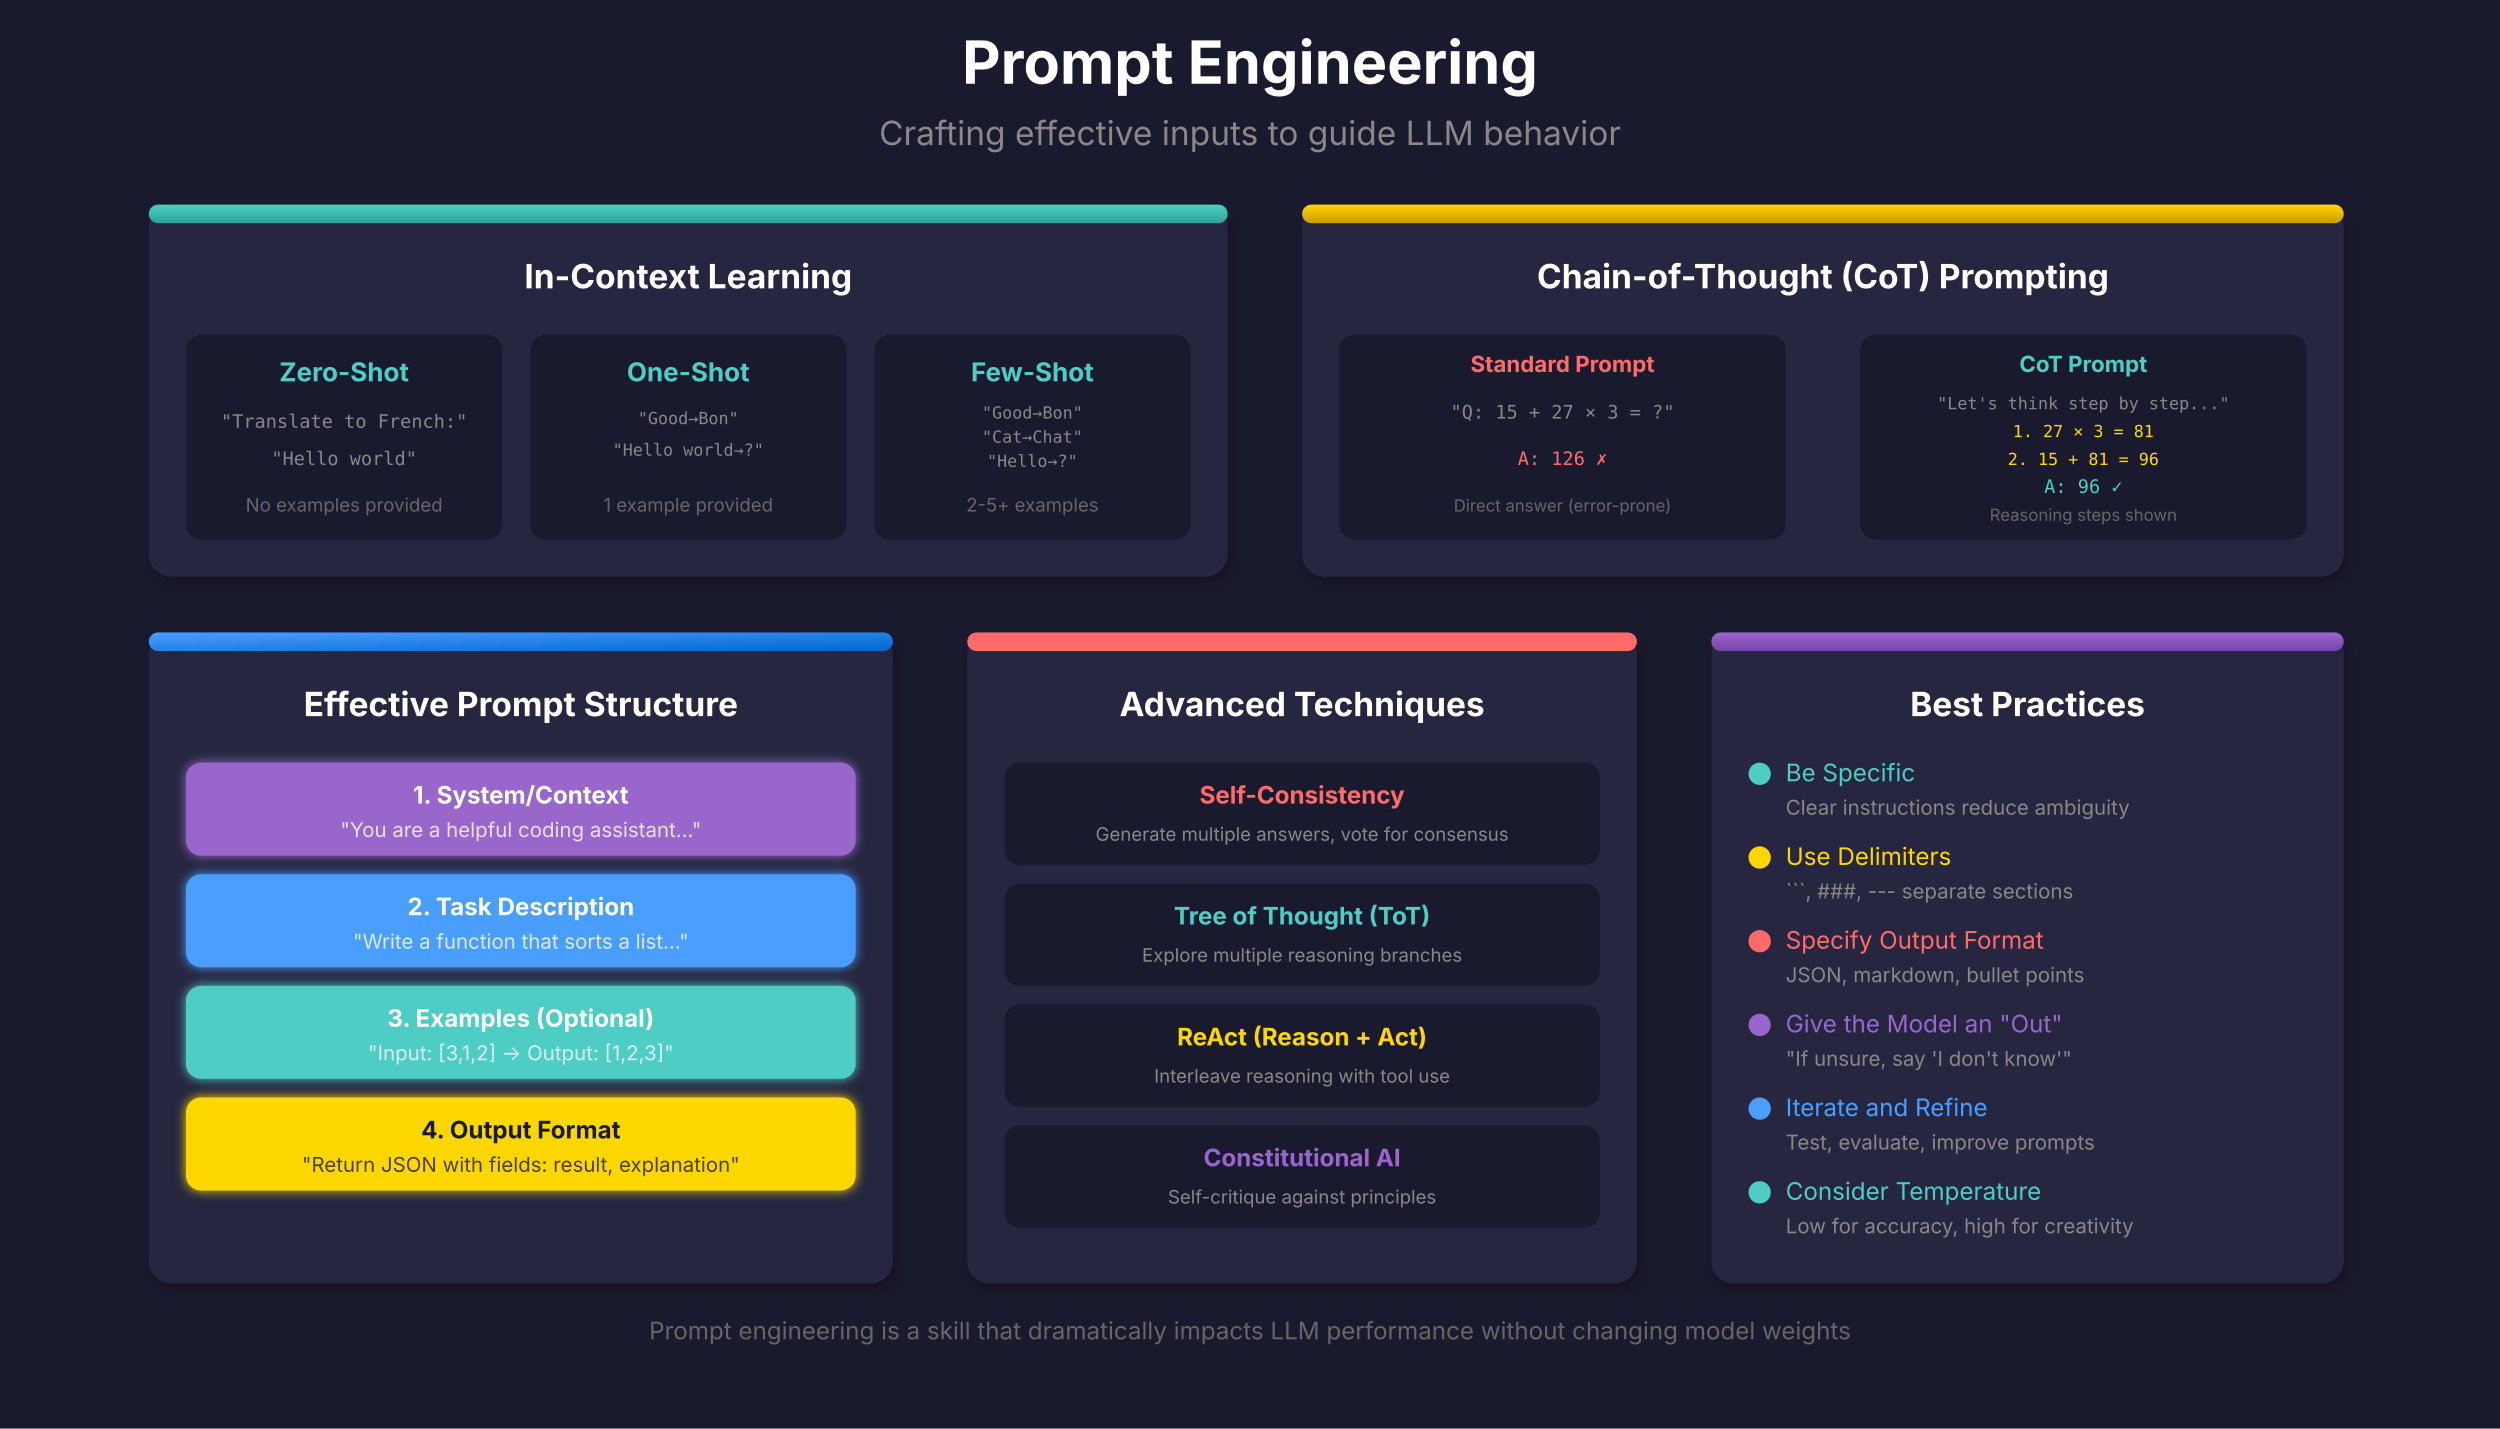
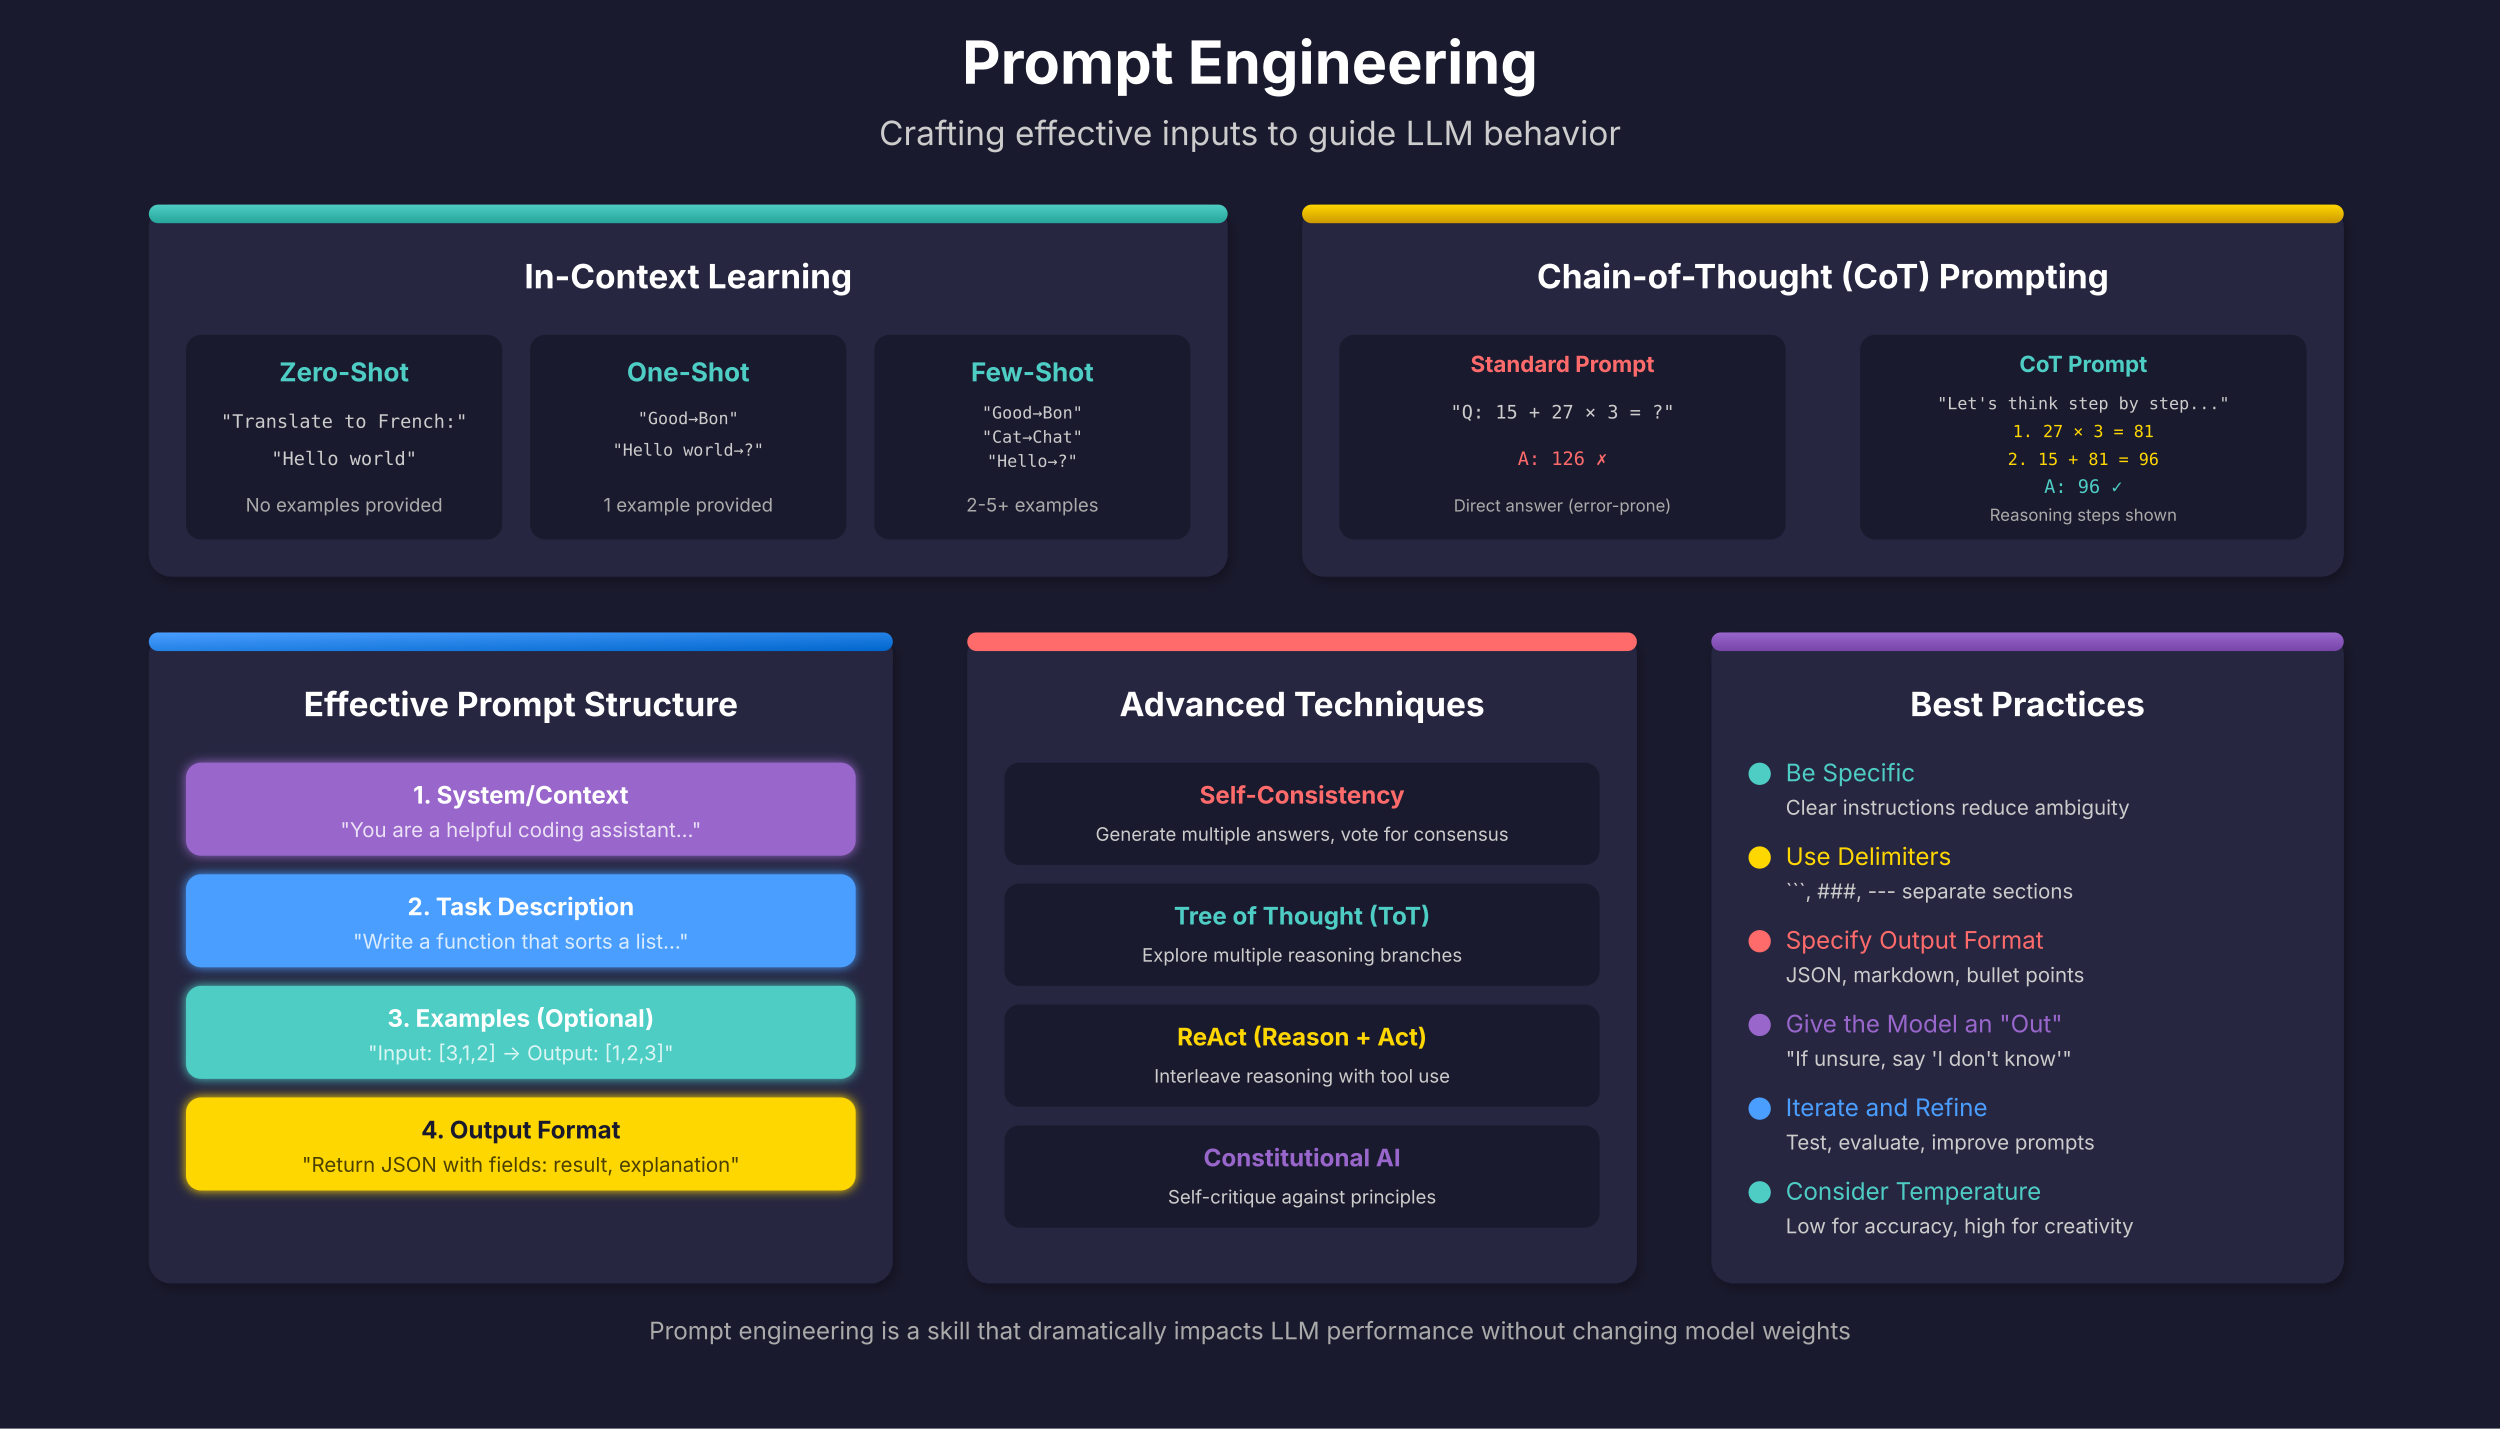
<svg xmlns="http://www.w3.org/2000/svg" viewBox="0 0 1344 768" width="1344" height="768">
  <defs>
    <linearGradient id="promptGrad" x1="0%" y1="0%" x2="100%" y2="100%">
      <stop offset="0%" style="stop-color:#4a9eff;stop-opacity:1" />
      <stop offset="100%" style="stop-color:#0066cc;stop-opacity:1" />
    </linearGradient>
    <linearGradient id="shotGrad" x1="0%" y1="0%" x2="0%" y2="100%">
      <stop offset="0%" style="stop-color:#4ecdc4;stop-opacity:1" />
      <stop offset="100%" style="stop-color:#26a69a;stop-opacity:1" />
    </linearGradient>
    <linearGradient id="cotGrad" x1="0%" y1="0%" x2="0%" y2="100%">
      <stop offset="0%" style="stop-color:#ffd700;stop-opacity:1" />
      <stop offset="100%" style="stop-color:#cc9900;stop-opacity:1" />
    </linearGradient>
    <linearGradient id="roleGrad" x1="0%" y1="0%" x2="0%" y2="100%">
      <stop offset="0%" style="stop-color:#9966cc;stop-opacity:1" />
      <stop offset="100%" style="stop-color:#7744aa;stop-opacity:1" />
    </linearGradient>
    <filter id="shadow" x="-20%" y="-20%" width="140%" height="140%">
      <feDropShadow dx="2" dy="3" stdDeviation="3" flood-opacity="0.3" />
    </filter>
    <filter id="glow" x="-50%" y="-50%" width="200%" height="200%">
      <feGaussianBlur stdDeviation="3" result="coloredBlur" />
      <feMerge>
        <feMergeNode in="coloredBlur" />
        <feMergeNode in="SourceGraphic" />
      </feMerge>
    </filter>
  </defs>
  <rect width="1344" height="768" fill="#1a1a2e" />
  <text x="672" y="45" font-family="SF Pro Display, SF Pro, -apple-system, sans-serif" font-size="32" font-weight="bold" fill="white" text-anchor="middle">Prompt Engineering</text>
-   <text x="672" y="78" font-family="SF Pro Display, SF Pro, -apple-system, sans-serif" font-size="18" fill="#888" text-anchor="middle">Crafting effective inputs to guide LLM behavior</text>
+   <text x="672" y="78" font-family="SF Pro Display, SF Pro, -apple-system, sans-serif" font-size="18" fill="#ccc" text-anchor="middle">Crafting effective inputs to guide LLM behavior</text>
  <g transform="translate(80, 110)">
    <rect x="0" y="0" width="580" height="200" rx="12" fill="#252540" filter="url(#shadow)" />
    <rect x="0" y="0" width="580" height="10" rx="5" fill="url(#shotGrad)" />
    <text x="290" y="45" font-family="SF Pro Display, SF Pro, -apple-system, sans-serif" font-size="18" font-weight="bold" fill="white" text-anchor="middle">In-Context Learning</text>
    <g transform="translate(20, 70)">
      <rect x="0" y="0" width="170" height="110" rx="8" fill="#1a1a2e" />
      <text x="85" y="25" font-family="SF Pro Display, SF Pro, -apple-system, sans-serif" font-size="14" font-weight="bold" fill="#4ecdc4" text-anchor="middle">Zero-Shot</text>
-       <text x="85" y="50" font-family="SF Mono, Menlo, monospace" font-size="10" fill="#888" text-anchor="middle">"Translate to French:"</text>
-       <text x="85" y="70" font-family="SF Mono, Menlo, monospace" font-size="10" fill="#888" text-anchor="middle">"Hello world"</text>
-       <text x="85" y="95" font-family="SF Pro Display, SF Pro, -apple-system, sans-serif" font-size="10" fill="#666" text-anchor="middle">No examples provided</text>
+       <text x="85" y="50" font-family="SF Mono, Menlo, monospace" font-size="10" fill="#ccc" text-anchor="middle">"Translate to French:"</text>
+       <text x="85" y="70" font-family="SF Mono, Menlo, monospace" font-size="10" fill="#ccc" text-anchor="middle">"Hello world"</text>
+       <text x="85" y="95" font-family="SF Pro Display, SF Pro, -apple-system, sans-serif" font-size="10" fill="#aaa" text-anchor="middle">No examples provided</text>
    </g>
    <g transform="translate(205, 70)">
      <rect x="0" y="0" width="170" height="110" rx="8" fill="#1a1a2e" />
      <text x="85" y="25" font-family="SF Pro Display, SF Pro, -apple-system, sans-serif" font-size="14" font-weight="bold" fill="#4ecdc4" text-anchor="middle">One-Shot</text>
-       <text x="85" y="48" font-family="SF Mono, Menlo, monospace" font-size="9" fill="#888" text-anchor="middle">"Good→Bon"</text>
-       <text x="85" y="65" font-family="SF Mono, Menlo, monospace" font-size="9" fill="#888" text-anchor="middle">"Hello world→?"</text>
-       <text x="85" y="95" font-family="SF Pro Display, SF Pro, -apple-system, sans-serif" font-size="10" fill="#666" text-anchor="middle">1 example provided</text>
+       <text x="85" y="48" font-family="SF Mono, Menlo, monospace" font-size="9" fill="#ccc" text-anchor="middle">"Good→Bon"</text>
+       <text x="85" y="65" font-family="SF Mono, Menlo, monospace" font-size="9" fill="#ccc" text-anchor="middle">"Hello world→?"</text>
+       <text x="85" y="95" font-family="SF Pro Display, SF Pro, -apple-system, sans-serif" font-size="10" fill="#aaa" text-anchor="middle">1 example provided</text>
    </g>
    <g transform="translate(390, 70)">
      <rect x="0" y="0" width="170" height="110" rx="8" fill="#1a1a2e" />
      <text x="85" y="25" font-family="SF Pro Display, SF Pro, -apple-system, sans-serif" font-size="14" font-weight="bold" fill="#4ecdc4" text-anchor="middle">Few-Shot</text>
-       <text x="85" y="45" font-family="SF Mono, Menlo, monospace" font-size="9" fill="#888" text-anchor="middle">"Good→Bon"</text>
-       <text x="85" y="58" font-family="SF Mono, Menlo, monospace" font-size="9" fill="#888" text-anchor="middle">"Cat→Chat"</text>
-       <text x="85" y="71" font-family="SF Mono, Menlo, monospace" font-size="9" fill="#888" text-anchor="middle">"Hello→?"</text>
-       <text x="85" y="95" font-family="SF Pro Display, SF Pro, -apple-system, sans-serif" font-size="10" fill="#666" text-anchor="middle">2-5+ examples</text>
+       <text x="85" y="45" font-family="SF Mono, Menlo, monospace" font-size="9" fill="#ccc" text-anchor="middle">"Good→Bon"</text>
+       <text x="85" y="58" font-family="SF Mono, Menlo, monospace" font-size="9" fill="#ccc" text-anchor="middle">"Cat→Chat"</text>
+       <text x="85" y="71" font-family="SF Mono, Menlo, monospace" font-size="9" fill="#ccc" text-anchor="middle">"Hello→?"</text>
+       <text x="85" y="95" font-family="SF Pro Display, SF Pro, -apple-system, sans-serif" font-size="10" fill="#aaa" text-anchor="middle">2-5+ examples</text>
    </g>
  </g>
  <g transform="translate(700, 110)">
    <rect x="0" y="0" width="560" height="200" rx="12" fill="#252540" filter="url(#shadow)" />
    <rect x="0" y="0" width="560" height="10" rx="5" fill="url(#cotGrad)" />
    <text x="280" y="45" font-family="SF Pro Display, SF Pro, -apple-system, sans-serif" font-size="18" font-weight="bold" fill="white" text-anchor="middle">Chain-of-Thought (CoT) Prompting</text>
    <g transform="translate(20, 70)">
      <rect x="0" y="0" width="240" height="110" rx="8" fill="#1a1a2e" />
      <text x="120" y="20" font-family="SF Pro Display, SF Pro, -apple-system, sans-serif" font-size="12" font-weight="bold" fill="#ff6b6b" text-anchor="middle">Standard Prompt</text>
-       <text x="120" y="45" font-family="SF Mono, Menlo, monospace" font-size="10" fill="#888" text-anchor="middle">"Q: 15 + 27 × 3 = ?"</text>
+       <text x="120" y="45" font-family="SF Mono, Menlo, monospace" font-size="10" fill="#ccc" text-anchor="middle">"Q: 15 + 27 × 3 = ?"</text>
      <text x="120" y="70" font-family="SF Mono, Menlo, monospace" font-size="10" fill="#ff6b6b" text-anchor="middle">A: 126 ✗</text>
-       <text x="120" y="95" font-family="SF Pro Display, SF Pro, -apple-system, sans-serif" font-size="9" fill="#666" text-anchor="middle">Direct answer (error-prone)</text>
+       <text x="120" y="95" font-family="SF Pro Display, SF Pro, -apple-system, sans-serif" font-size="9" fill="#aaa" text-anchor="middle">Direct answer (error-prone)</text>
    </g>
    <g transform="translate(300, 70)">
      <rect x="0" y="0" width="240" height="110" rx="8" fill="#1a1a2e" />
      <text x="120" y="20" font-family="SF Pro Display, SF Pro, -apple-system, sans-serif" font-size="12" font-weight="bold" fill="#4ecdc4" text-anchor="middle">CoT Prompt</text>
-       <text x="120" y="40" font-family="SF Mono, Menlo, monospace" font-size="9" fill="#888" text-anchor="middle">"Let's think step by step..."</text>
+       <text x="120" y="40" font-family="SF Mono, Menlo, monospace" font-size="9" fill="#ccc" text-anchor="middle">"Let's think step by step..."</text>
      <text x="120" y="55" font-family="SF Mono, Menlo, monospace" font-size="9" fill="#ffd700" text-anchor="middle">1. 27 × 3 = 81</text>
      <text x="120" y="70" font-family="SF Mono, Menlo, monospace" font-size="9" fill="#ffd700" text-anchor="middle">2. 15 + 81 = 96</text>
      <text x="120" y="85" font-family="SF Mono, Menlo, monospace" font-size="10" fill="#4ecdc4" text-anchor="middle">A: 96 ✓</text>
-       <text x="120" y="100" font-family="SF Pro Display, SF Pro, -apple-system, sans-serif" font-size="9" fill="#666" text-anchor="middle">Reasoning steps shown</text>
+       <text x="120" y="100" font-family="SF Pro Display, SF Pro, -apple-system, sans-serif" font-size="9" fill="#aaa" text-anchor="middle">Reasoning steps shown</text>
    </g>
  </g>
  <g transform="translate(80, 340)">
    <rect x="0" y="0" width="400" height="350" rx="12" fill="#252540" filter="url(#shadow)" />
    <rect x="0" y="0" width="400" height="10" rx="5" fill="url(#promptGrad)" />
    <text x="200" y="45" font-family="SF Pro Display, SF Pro, -apple-system, sans-serif" font-size="18" font-weight="bold" fill="white" text-anchor="middle">Effective Prompt Structure</text>
    <g transform="translate(20, 70)">
      <rect x="0" y="0" width="360" height="50" rx="8" fill="#9966cc" filter="url(#glow)" />
      <text x="180" y="22" font-family="SF Pro Display, SF Pro, -apple-system, sans-serif" font-size="13" font-weight="bold" fill="white" text-anchor="middle">1. System/Context</text>
      <text x="180" y="40" font-family="SF Pro Display, SF Pro, -apple-system, sans-serif" font-size="11" fill="rgba(255,255,255,0.8)" text-anchor="middle">"You are a helpful coding assistant..."</text>
    </g>
    <g transform="translate(20, 130)">
      <rect x="0" y="0" width="360" height="50" rx="8" fill="#4a9eff" filter="url(#glow)" />
      <text x="180" y="22" font-family="SF Pro Display, SF Pro, -apple-system, sans-serif" font-size="13" font-weight="bold" fill="white" text-anchor="middle">2. Task Description</text>
      <text x="180" y="40" font-family="SF Pro Display, SF Pro, -apple-system, sans-serif" font-size="11" fill="rgba(255,255,255,0.8)" text-anchor="middle">"Write a function that sorts a list..."</text>
    </g>
    <g transform="translate(20, 190)">
      <rect x="0" y="0" width="360" height="50" rx="8" fill="#4ecdc4" filter="url(#glow)" />
      <text x="180" y="22" font-family="SF Pro Display, SF Pro, -apple-system, sans-serif" font-size="13" font-weight="bold" fill="white" text-anchor="middle">3. Examples (Optional)</text>
      <text x="180" y="40" font-family="SF Pro Display, SF Pro, -apple-system, sans-serif" font-size="11" fill="rgba(255,255,255,0.8)" text-anchor="middle">"Input: [3,1,2] → Output: [1,2,3]"</text>
    </g>
    <g transform="translate(20, 250)">
      <rect x="0" y="0" width="360" height="50" rx="8" fill="#ffd700" filter="url(#glow)" />
      <text x="180" y="22" font-family="SF Pro Display, SF Pro, -apple-system, sans-serif" font-size="13" font-weight="bold" fill="#1a1a2e" text-anchor="middle">4. Output Format</text>
      <text x="180" y="40" font-family="SF Pro Display, SF Pro, -apple-system, sans-serif" font-size="11" fill="rgba(0,0,0,0.7)" text-anchor="middle">"Return JSON with fields: result, explanation"</text>
    </g>
  </g>
  <g transform="translate(520, 340)">
    <rect x="0" y="0" width="360" height="350" rx="12" fill="#252540" filter="url(#shadow)" />
    <rect x="0" y="0" width="360" height="10" rx="5" fill="#ff6b6b" />
    <text x="180" y="45" font-family="SF Pro Display, SF Pro, -apple-system, sans-serif" font-size="18" font-weight="bold" fill="white" text-anchor="middle">Advanced Techniques</text>
    <g transform="translate(20, 70)">
      <rect x="0" y="0" width="320" height="55" rx="8" fill="#1a1a2e" />
      <text x="160" y="22" font-family="SF Pro Display, SF Pro, -apple-system, sans-serif" font-size="13" font-weight="bold" fill="#ff6b6b" text-anchor="middle">Self-Consistency</text>
-       <text x="160" y="42" font-family="SF Pro Display, SF Pro, -apple-system, sans-serif" font-size="10" fill="#888" text-anchor="middle">Generate multiple answers, vote for consensus</text>
+       <text x="160" y="42" font-family="SF Pro Display, SF Pro, -apple-system, sans-serif" font-size="10" fill="#ccc" text-anchor="middle">Generate multiple answers, vote for consensus</text>
    </g>
    <g transform="translate(20, 135)">
      <rect x="0" y="0" width="320" height="55" rx="8" fill="#1a1a2e" />
      <text x="160" y="22" font-family="SF Pro Display, SF Pro, -apple-system, sans-serif" font-size="13" font-weight="bold" fill="#4ecdc4" text-anchor="middle">Tree of Thought (ToT)</text>
-       <text x="160" y="42" font-family="SF Pro Display, SF Pro, -apple-system, sans-serif" font-size="10" fill="#888" text-anchor="middle">Explore multiple reasoning branches</text>
+       <text x="160" y="42" font-family="SF Pro Display, SF Pro, -apple-system, sans-serif" font-size="10" fill="#ccc" text-anchor="middle">Explore multiple reasoning branches</text>
    </g>
    <g transform="translate(20, 200)">
      <rect x="0" y="0" width="320" height="55" rx="8" fill="#1a1a2e" />
      <text x="160" y="22" font-family="SF Pro Display, SF Pro, -apple-system, sans-serif" font-size="13" font-weight="bold" fill="#ffd700" text-anchor="middle">ReAct (Reason + Act)</text>
-       <text x="160" y="42" font-family="SF Pro Display, SF Pro, -apple-system, sans-serif" font-size="10" fill="#888" text-anchor="middle">Interleave reasoning with tool use</text>
+       <text x="160" y="42" font-family="SF Pro Display, SF Pro, -apple-system, sans-serif" font-size="10" fill="#ccc" text-anchor="middle">Interleave reasoning with tool use</text>
    </g>
    <g transform="translate(20, 265)">
      <rect x="0" y="0" width="320" height="55" rx="8" fill="#1a1a2e" />
      <text x="160" y="22" font-family="SF Pro Display, SF Pro, -apple-system, sans-serif" font-size="13" font-weight="bold" fill="#9966cc" text-anchor="middle">Constitutional AI</text>
-       <text x="160" y="42" font-family="SF Pro Display, SF Pro, -apple-system, sans-serif" font-size="10" fill="#888" text-anchor="middle">Self-critique against principles</text>
+       <text x="160" y="42" font-family="SF Pro Display, SF Pro, -apple-system, sans-serif" font-size="10" fill="#ccc" text-anchor="middle">Self-critique against principles</text>
    </g>
  </g>
  <g transform="translate(920, 340)">
    <rect x="0" y="0" width="340" height="350" rx="12" fill="#252540" filter="url(#shadow)" />
    <rect x="0" y="0" width="340" height="10" rx="5" fill="url(#roleGrad)" />
    <text x="170" y="45" font-family="SF Pro Display, SF Pro, -apple-system, sans-serif" font-size="18" font-weight="bold" fill="white" text-anchor="middle">Best Practices</text>
    <g transform="translate(20, 70)">
      <circle r="6" cx="6" cy="6" fill="#4ecdc4" />
      <text x="20" y="10" font-family="SF Pro Display, SF Pro, -apple-system, sans-serif" font-size="13" fill="#4ecdc4">Be Specific</text>
-       <text x="20" y="28" font-family="SF Pro Display, SF Pro, -apple-system, sans-serif" font-size="11" fill="#888">Clear instructions reduce ambiguity</text>
+       <text x="20" y="28" font-family="SF Pro Display, SF Pro, -apple-system, sans-serif" font-size="11" fill="#ccc">Clear instructions reduce ambiguity</text>
    </g>
    <g transform="translate(20, 115)">
      <circle r="6" cx="6" cy="6" fill="#ffd700" />
      <text x="20" y="10" font-family="SF Pro Display, SF Pro, -apple-system, sans-serif" font-size="13" fill="#ffd700">Use Delimiters</text>
-       <text x="20" y="28" font-family="SF Pro Display, SF Pro, -apple-system, sans-serif" font-size="11" fill="#888">```, ###, --- separate sections</text>
+       <text x="20" y="28" font-family="SF Pro Display, SF Pro, -apple-system, sans-serif" font-size="11" fill="#ccc">```, ###, --- separate sections</text>
    </g>
    <g transform="translate(20, 160)">
      <circle r="6" cx="6" cy="6" fill="#ff6b6b" />
      <text x="20" y="10" font-family="SF Pro Display, SF Pro, -apple-system, sans-serif" font-size="13" fill="#ff6b6b">Specify Output Format</text>
-       <text x="20" y="28" font-family="SF Pro Display, SF Pro, -apple-system, sans-serif" font-size="11" fill="#888">JSON, markdown, bullet points</text>
+       <text x="20" y="28" font-family="SF Pro Display, SF Pro, -apple-system, sans-serif" font-size="11" fill="#ccc">JSON, markdown, bullet points</text>
    </g>
    <g transform="translate(20, 205)">
      <circle r="6" cx="6" cy="6" fill="#9966cc" />
      <text x="20" y="10" font-family="SF Pro Display, SF Pro, -apple-system, sans-serif" font-size="13" fill="#9966cc">Give the Model an "Out"</text>
-       <text x="20" y="28" font-family="SF Pro Display, SF Pro, -apple-system, sans-serif" font-size="11" fill="#888">"If unsure, say 'I don't know'"</text>
+       <text x="20" y="28" font-family="SF Pro Display, SF Pro, -apple-system, sans-serif" font-size="11" fill="#ccc">"If unsure, say 'I don't know'"</text>
    </g>
    <g transform="translate(20, 250)">
      <circle r="6" cx="6" cy="6" fill="#4a9eff" />
      <text x="20" y="10" font-family="SF Pro Display, SF Pro, -apple-system, sans-serif" font-size="13" fill="#4a9eff">Iterate and Refine</text>
-       <text x="20" y="28" font-family="SF Pro Display, SF Pro, -apple-system, sans-serif" font-size="11" fill="#888">Test, evaluate, improve prompts</text>
+       <text x="20" y="28" font-family="SF Pro Display, SF Pro, -apple-system, sans-serif" font-size="11" fill="#ccc">Test, evaluate, improve prompts</text>
    </g>
    <g transform="translate(20, 295)">
      <circle r="6" cx="6" cy="6" fill="#4ecdc4" />
      <text x="20" y="10" font-family="SF Pro Display, SF Pro, -apple-system, sans-serif" font-size="13" fill="#4ecdc4">Consider Temperature</text>
-       <text x="20" y="28" font-family="SF Pro Display, SF Pro, -apple-system, sans-serif" font-size="11" fill="#888">Low for accuracy, high for creativity</text>
+       <text x="20" y="28" font-family="SF Pro Display, SF Pro, -apple-system, sans-serif" font-size="11" fill="#ccc">Low for accuracy, high for creativity</text>
    </g>
  </g>
  <g transform="translate(672, 720)">
-     <text font-family="SF Pro Display, SF Pro, -apple-system, sans-serif" font-size="13" fill="#666" text-anchor="middle">
+     <text font-family="SF Pro Display, SF Pro, -apple-system, sans-serif" font-size="13" fill="#aaa" text-anchor="middle">
      Prompt engineering is a skill that dramatically impacts LLM performance without changing model weights
    </text>
  </g>
</svg>
